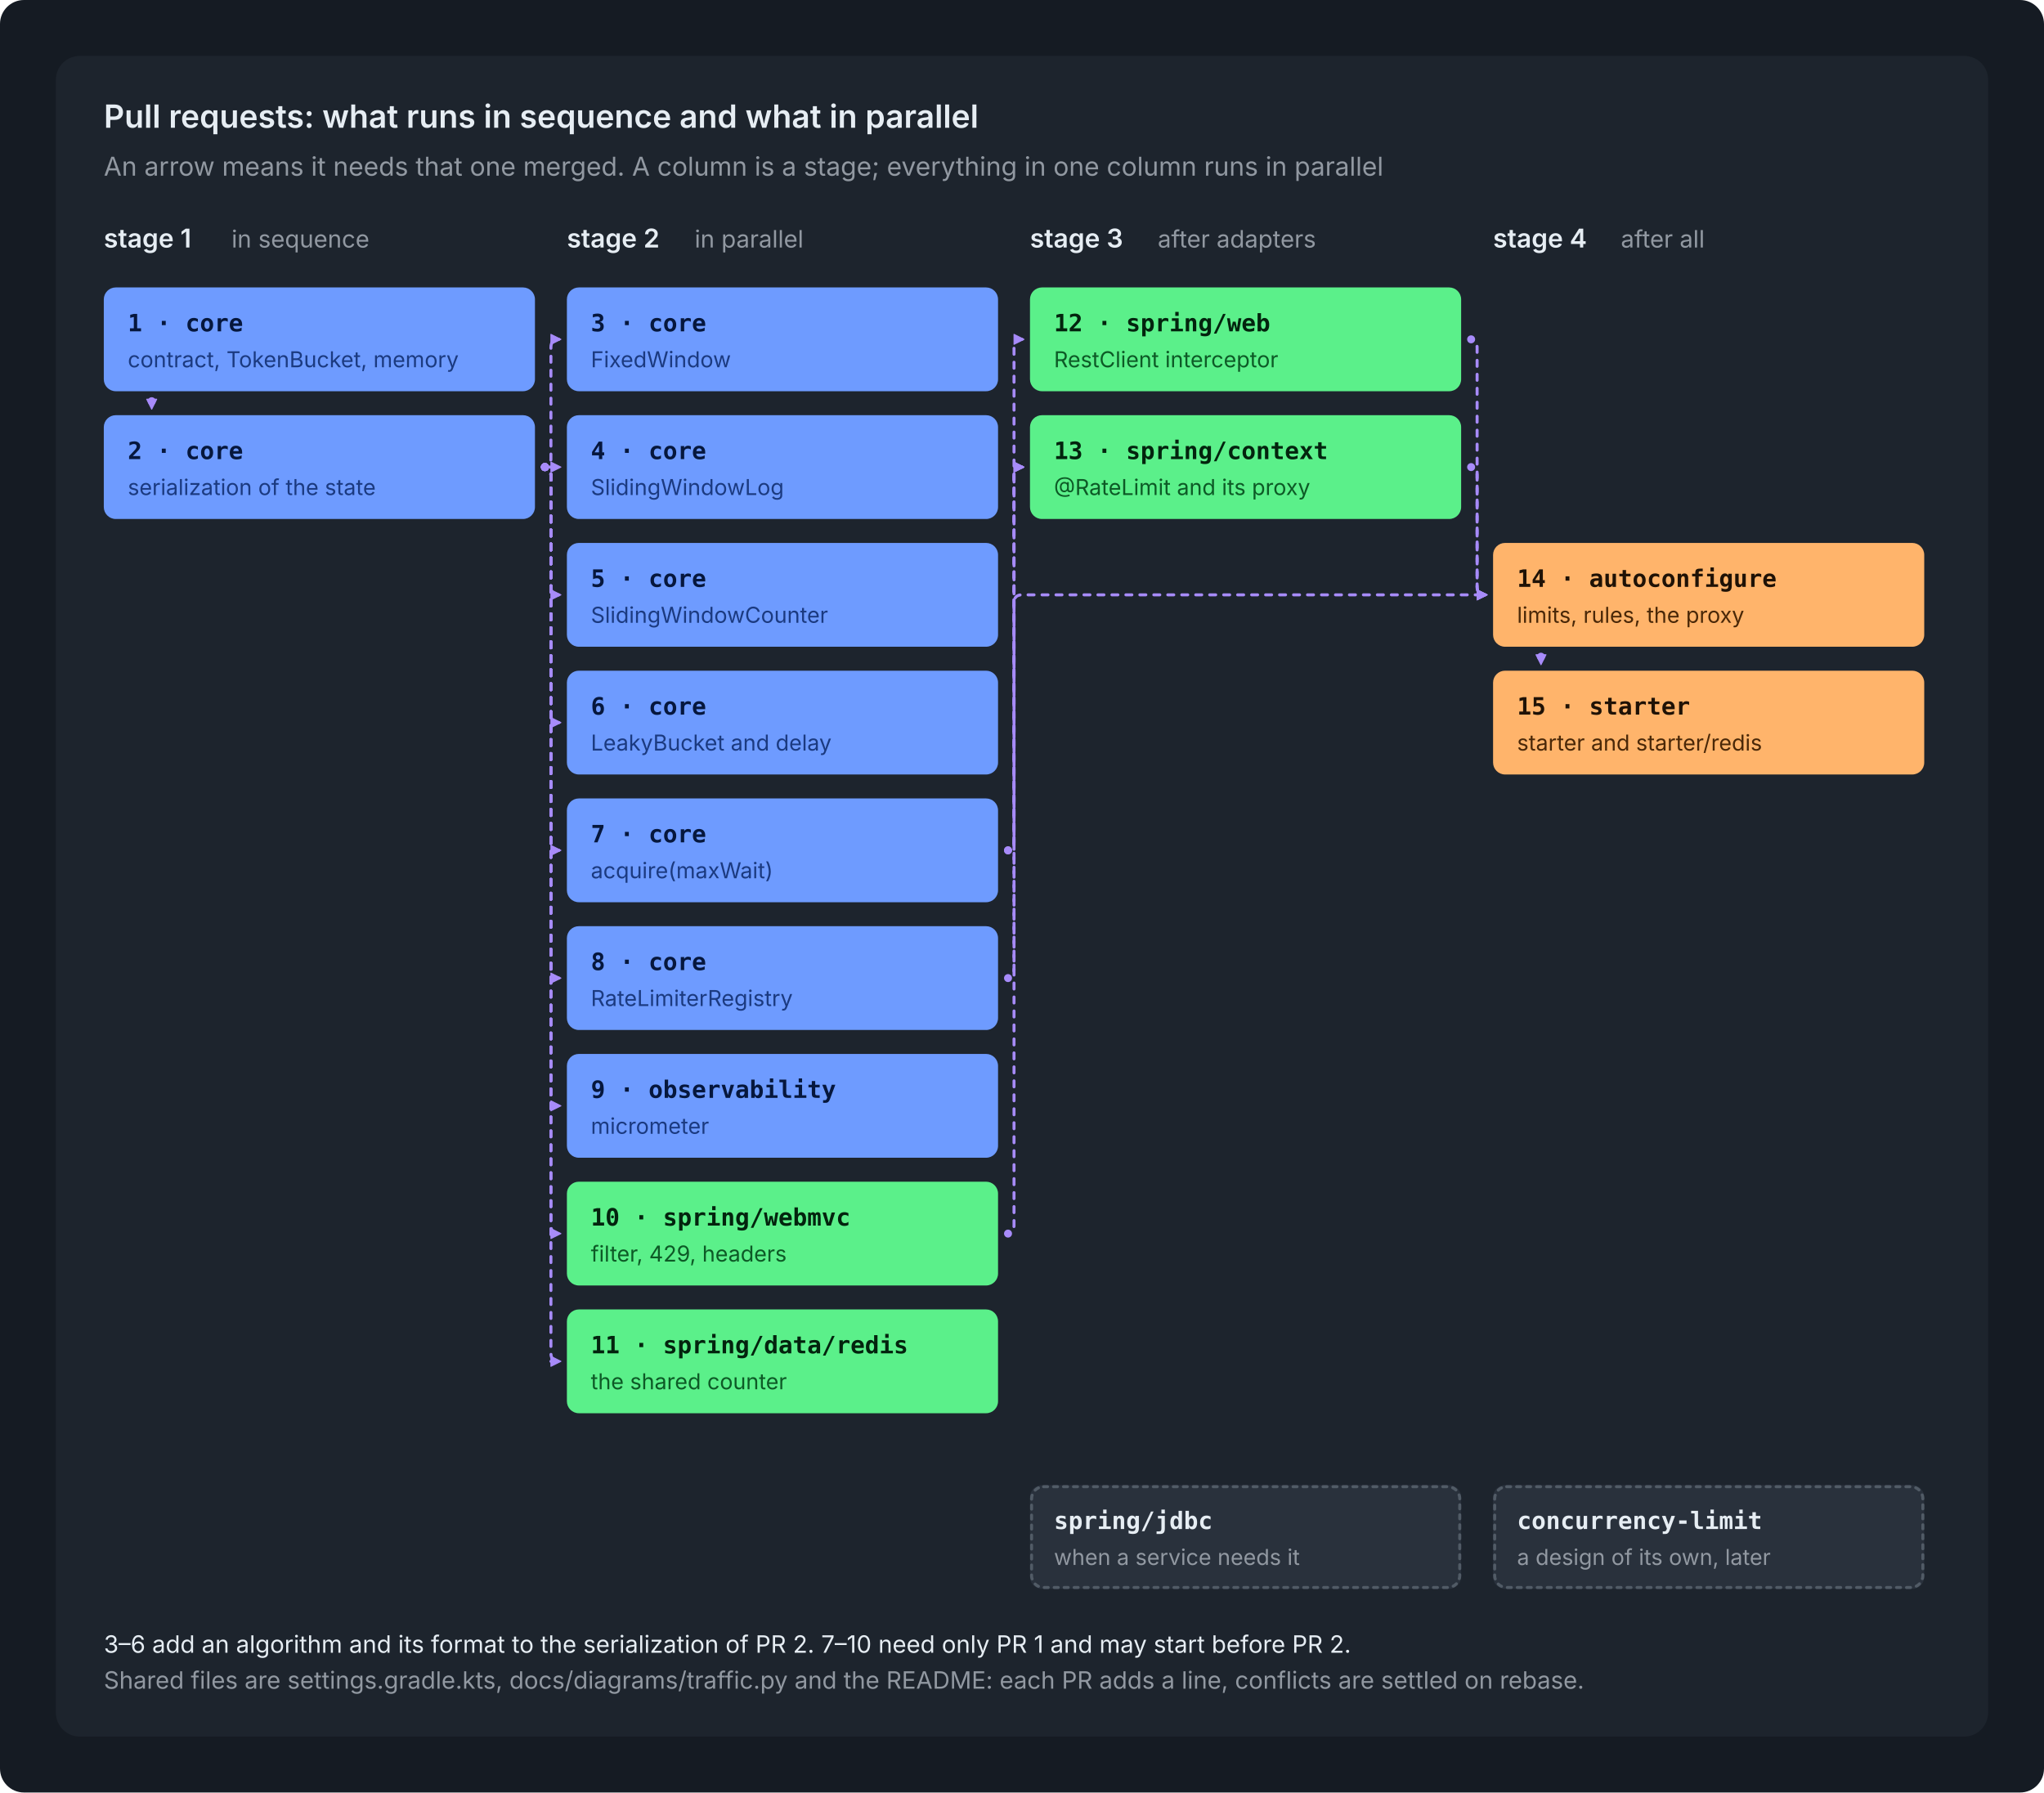
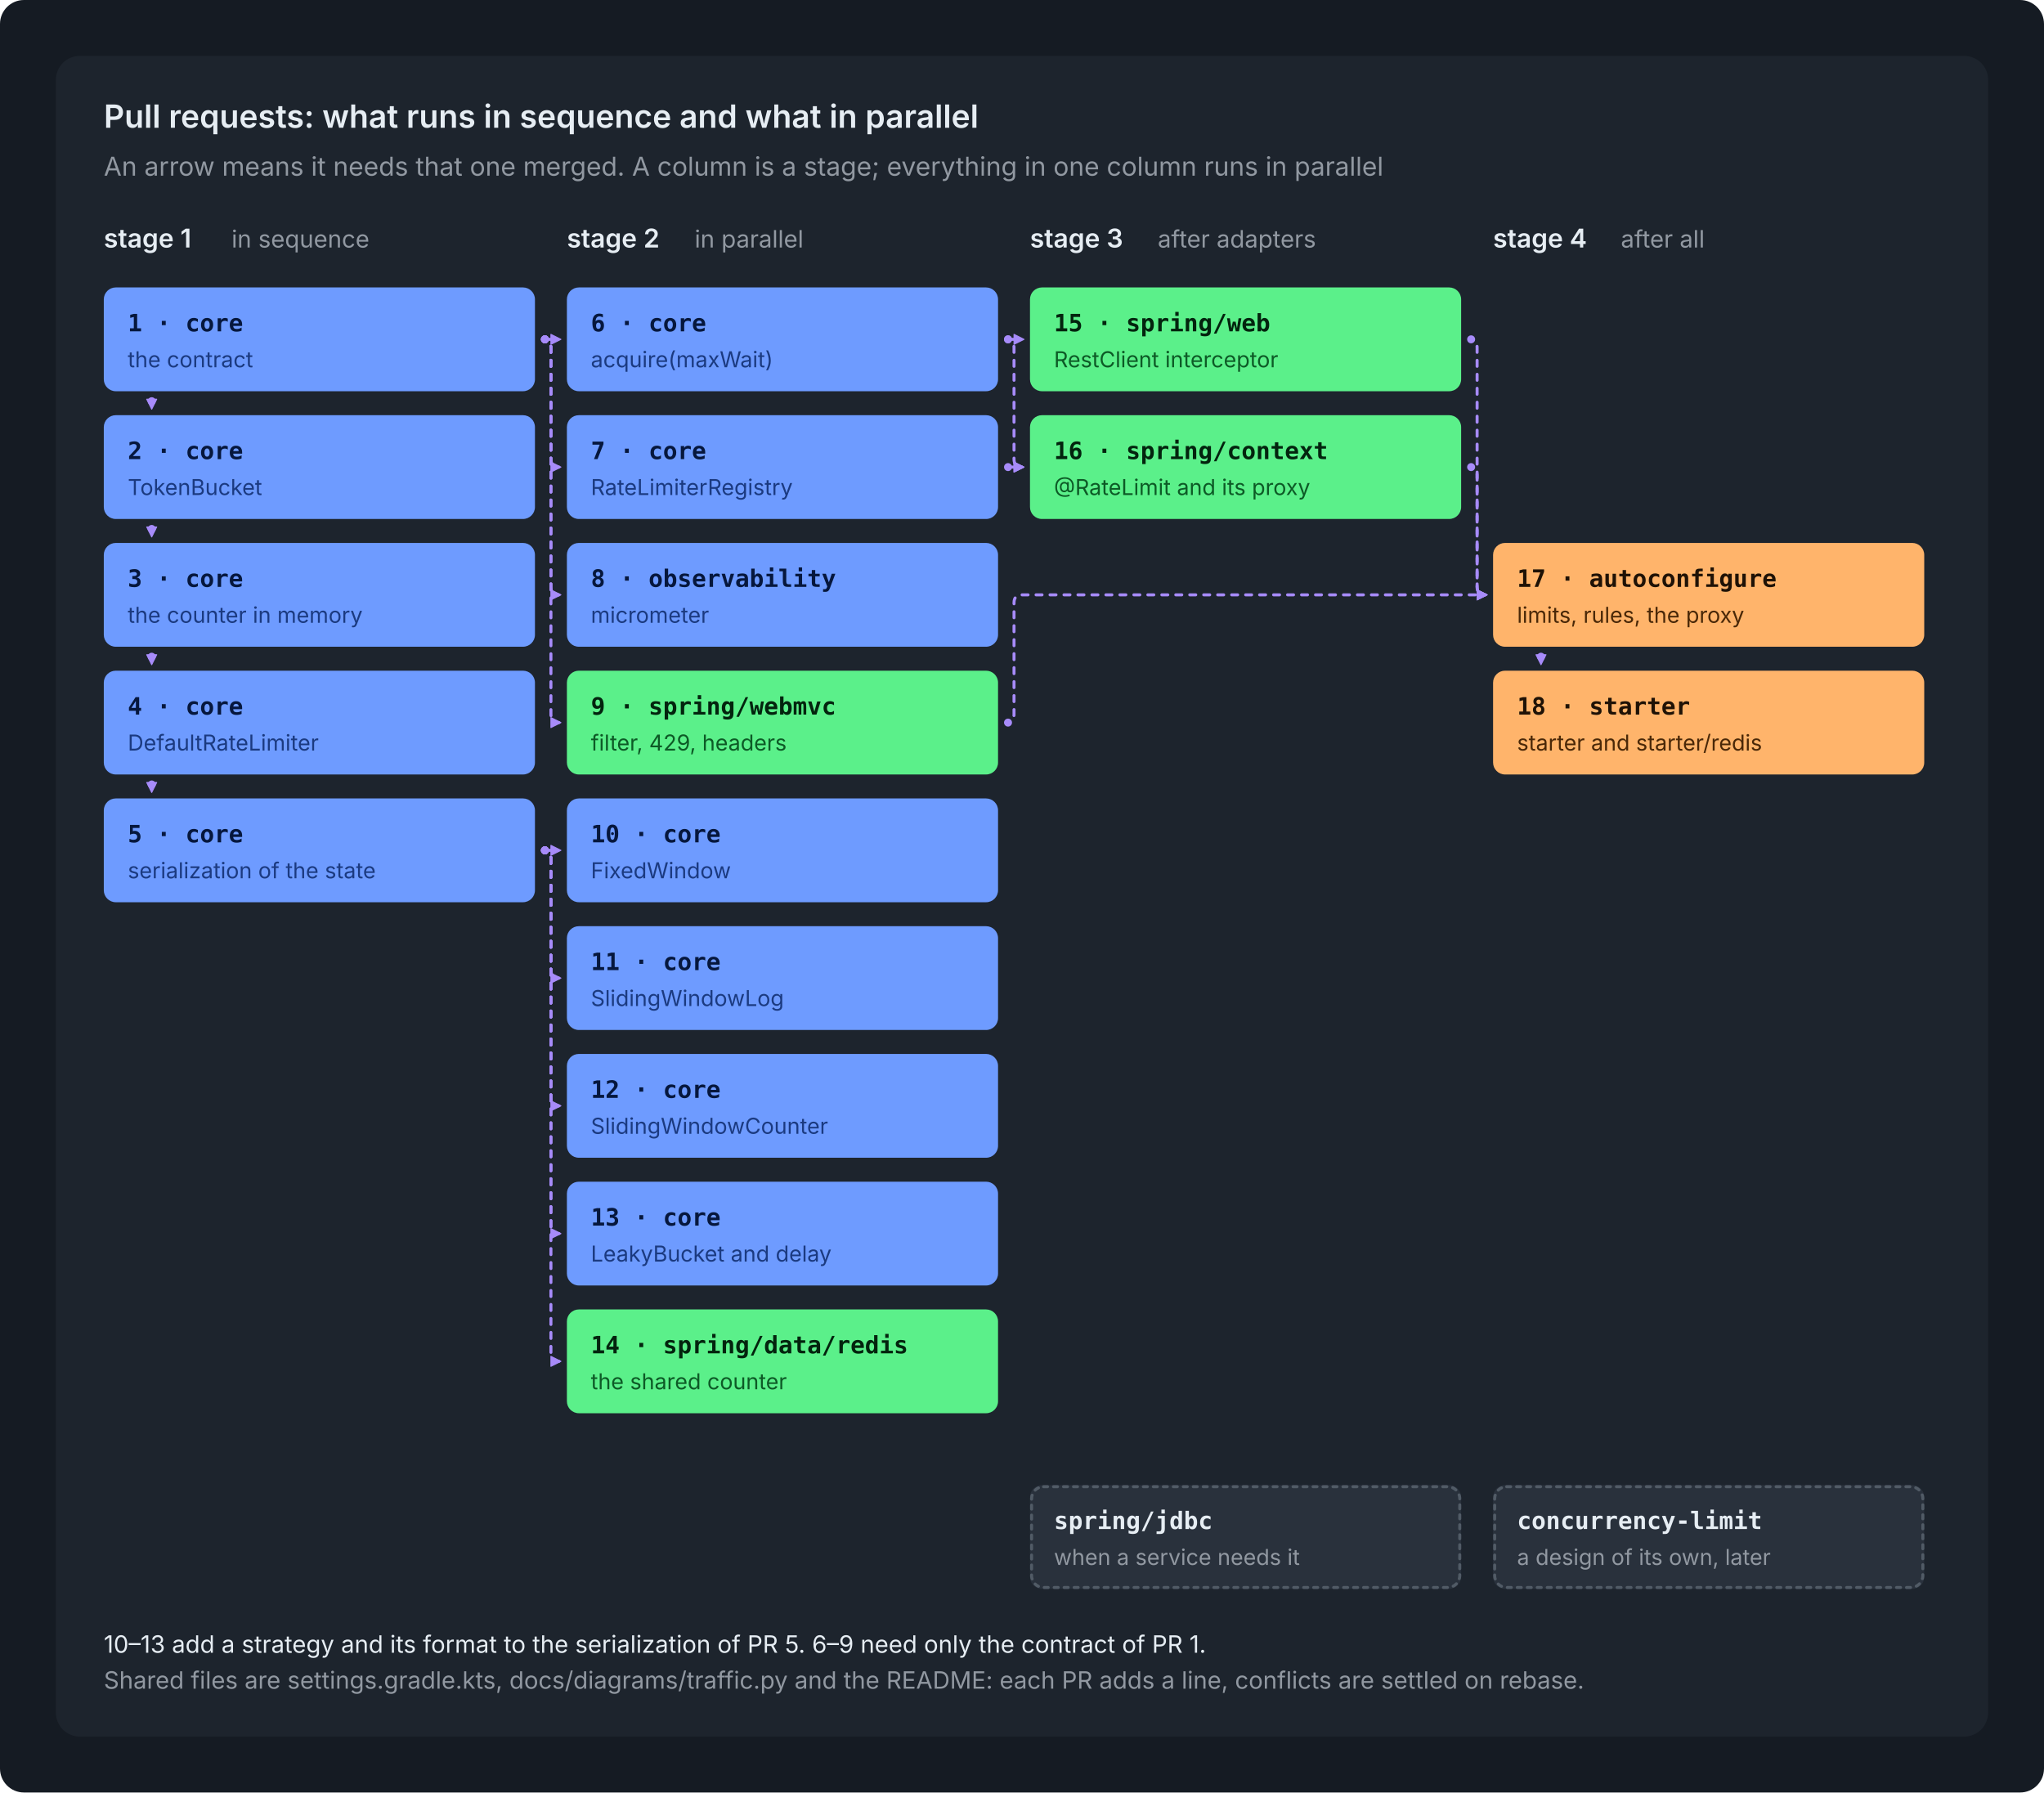
<svg xmlns="http://www.w3.org/2000/svg" viewBox="0 0 1024 898" width="1024" height="898" role="img">
  <rect width="1024" height="898" rx="12" fill="#151B23" />
  <g transform="translate(12,12)">
    <rect x="16" y="16" width="968" height="842" rx="12" fill="#1D242D" />
    <text x="40.0" y="52.0" font-family="-apple-system, BlinkMacSystemFont, 'Segoe UI', Inter, Helvetica, Arial, sans-serif" font-size="16" font-weight="600" fill="#E6EDF3" text-anchor="start">Pull requests: what runs in sequence and what in parallel</text>
    <text x="40.0" y="76.0" font-family="-apple-system, BlinkMacSystemFont, 'Segoe UI', Inter, Helvetica, Arial, sans-serif" font-size="13" font-weight="400" fill="#9198A1" text-anchor="start">An arrow means it needs that one merged. A column is a stage; everything in one column runs in parallel</text>
    <text x="40.0" y="112.0" font-family="-apple-system, BlinkMacSystemFont, 'Segoe UI', Inter, Helvetica, Arial, sans-serif" font-size="13" font-weight="600" fill="#E6EDF3" text-anchor="start">stage 1</text>
    <text x="104.0" y="112.0" font-family="-apple-system, BlinkMacSystemFont, 'Segoe UI', Inter, Helvetica, Arial, sans-serif" font-size="12" font-weight="400" fill="#9198A1" text-anchor="start">in sequence</text>
    <text x="272.0" y="112.0" font-family="-apple-system, BlinkMacSystemFont, 'Segoe UI', Inter, Helvetica, Arial, sans-serif" font-size="13" font-weight="600" fill="#E6EDF3" text-anchor="start">stage 2</text>
    <text x="336.0" y="112.0" font-family="-apple-system, BlinkMacSystemFont, 'Segoe UI', Inter, Helvetica, Arial, sans-serif" font-size="12" font-weight="400" fill="#9198A1" text-anchor="start">in parallel</text>
    <text x="504.0" y="112.0" font-family="-apple-system, BlinkMacSystemFont, 'Segoe UI', Inter, Helvetica, Arial, sans-serif" font-size="13" font-weight="600" fill="#E6EDF3" text-anchor="start">stage 3</text>
    <text x="568.0" y="112.0" font-family="-apple-system, BlinkMacSystemFont, 'Segoe UI', Inter, Helvetica, Arial, sans-serif" font-size="12" font-weight="400" fill="#9198A1" text-anchor="start">after adapters</text>
    <text x="736.0" y="112.0" font-family="-apple-system, BlinkMacSystemFont, 'Segoe UI', Inter, Helvetica, Arial, sans-serif" font-size="13" font-weight="600" fill="#E6EDF3" text-anchor="start">stage 4</text>
    <text x="800.0" y="112.0" font-family="-apple-system, BlinkMacSystemFont, 'Segoe UI', Inter, Helvetica, Arial, sans-serif" font-size="12" font-weight="400" fill="#9198A1" text-anchor="start">after all</text>
    <rect x="40.0" y="132.0" width="216.0" height="52.0" rx="6" fill="#6E9BFF" />
    <text x="52.0" y="154.0" font-family="ui-monospace, SFMono-Regular, 'SF Mono', Menlo, Consolas, monospace" font-size="12" font-weight="600" fill="#06173D" text-anchor="start">1 · core</text>
-     <text x="52.0" y="172.0" font-family="-apple-system, BlinkMacSystemFont, 'Segoe UI', Inter, Helvetica, Arial, sans-serif" font-size="11" font-weight="400" fill="#1B3A80" text-anchor="start">contract, TokenBucket, memory</text>
+     <text x="52.0" y="172.0" font-family="-apple-system, BlinkMacSystemFont, 'Segoe UI', Inter, Helvetica, Arial, sans-serif" font-size="11" font-weight="400" fill="#1B3A80" text-anchor="start">the contract</text>
    <rect x="40.0" y="196.0" width="216.0" height="52.0" rx="6" fill="#6E9BFF" />
    <text x="52.0" y="218.0" font-family="ui-monospace, SFMono-Regular, 'SF Mono', Menlo, Consolas, monospace" font-size="12" font-weight="600" fill="#06173D" text-anchor="start">2 · core</text>
-     <text x="52.0" y="236.0" font-family="-apple-system, BlinkMacSystemFont, 'Segoe UI', Inter, Helvetica, Arial, sans-serif" font-size="11" font-weight="400" fill="#1B3A80" text-anchor="start">serialization of the state</text>
+     <text x="52.0" y="236.0" font-family="-apple-system, BlinkMacSystemFont, 'Segoe UI', Inter, Helvetica, Arial, sans-serif" font-size="11" font-weight="400" fill="#1B3A80" text-anchor="start">TokenBucket</text>
+     <rect x="40.0" y="260.0" width="216.0" height="52.0" rx="6" fill="#6E9BFF" />
+     <text x="52.0" y="282.0" font-family="ui-monospace, SFMono-Regular, 'SF Mono', Menlo, Consolas, monospace" font-size="12" font-weight="600" fill="#06173D" text-anchor="start">3 · core</text>
+     <text x="52.0" y="300.0" font-family="-apple-system, BlinkMacSystemFont, 'Segoe UI', Inter, Helvetica, Arial, sans-serif" font-size="11" font-weight="400" fill="#1B3A80" text-anchor="start">the counter in memory</text>
+     <rect x="40.0" y="324.0" width="216.0" height="52.0" rx="6" fill="#6E9BFF" />
+     <text x="52.0" y="346.0" font-family="ui-monospace, SFMono-Regular, 'SF Mono', Menlo, Consolas, monospace" font-size="12" font-weight="600" fill="#06173D" text-anchor="start">4 · core</text>
+     <text x="52.0" y="364.0" font-family="-apple-system, BlinkMacSystemFont, 'Segoe UI', Inter, Helvetica, Arial, sans-serif" font-size="11" font-weight="400" fill="#1B3A80" text-anchor="start">DefaultRateLimiter</text>
+     <rect x="40.0" y="388.0" width="216.0" height="52.0" rx="6" fill="#6E9BFF" />
+     <text x="52.0" y="410.0" font-family="ui-monospace, SFMono-Regular, 'SF Mono', Menlo, Consolas, monospace" font-size="12" font-weight="600" fill="#06173D" text-anchor="start">5 · core</text>
+     <text x="52.0" y="428.0" font-family="-apple-system, BlinkMacSystemFont, 'Segoe UI', Inter, Helvetica, Arial, sans-serif" font-size="11" font-weight="400" fill="#1B3A80" text-anchor="start">serialization of the state</text>
    <rect x="272.0" y="132.0" width="216.0" height="52.0" rx="6" fill="#6E9BFF" />
-     <text x="284.0" y="154.0" font-family="ui-monospace, SFMono-Regular, 'SF Mono', Menlo, Consolas, monospace" font-size="12" font-weight="600" fill="#06173D" text-anchor="start">3 · core</text>
-     <text x="284.0" y="172.0" font-family="-apple-system, BlinkMacSystemFont, 'Segoe UI', Inter, Helvetica, Arial, sans-serif" font-size="11" font-weight="400" fill="#1B3A80" text-anchor="start">FixedWindow</text>
+     <text x="284.0" y="154.0" font-family="ui-monospace, SFMono-Regular, 'SF Mono', Menlo, Consolas, monospace" font-size="12" font-weight="600" fill="#06173D" text-anchor="start">6 · core</text>
+     <text x="284.0" y="172.0" font-family="-apple-system, BlinkMacSystemFont, 'Segoe UI', Inter, Helvetica, Arial, sans-serif" font-size="11" font-weight="400" fill="#1B3A80" text-anchor="start">acquire(maxWait)</text>
    <rect x="272.0" y="196.0" width="216.0" height="52.0" rx="6" fill="#6E9BFF" />
-     <text x="284.0" y="218.0" font-family="ui-monospace, SFMono-Regular, 'SF Mono', Menlo, Consolas, monospace" font-size="12" font-weight="600" fill="#06173D" text-anchor="start">4 · core</text>
-     <text x="284.0" y="236.0" font-family="-apple-system, BlinkMacSystemFont, 'Segoe UI', Inter, Helvetica, Arial, sans-serif" font-size="11" font-weight="400" fill="#1B3A80" text-anchor="start">SlidingWindowLog</text>
+     <text x="284.0" y="218.0" font-family="ui-monospace, SFMono-Regular, 'SF Mono', Menlo, Consolas, monospace" font-size="12" font-weight="600" fill="#06173D" text-anchor="start">7 · core</text>
+     <text x="284.0" y="236.0" font-family="-apple-system, BlinkMacSystemFont, 'Segoe UI', Inter, Helvetica, Arial, sans-serif" font-size="11" font-weight="400" fill="#1B3A80" text-anchor="start">RateLimiterRegistry</text>
    <rect x="272.0" y="260.0" width="216.0" height="52.0" rx="6" fill="#6E9BFF" />
-     <text x="284.0" y="282.0" font-family="ui-monospace, SFMono-Regular, 'SF Mono', Menlo, Consolas, monospace" font-size="12" font-weight="600" fill="#06173D" text-anchor="start">5 · core</text>
-     <text x="284.0" y="300.0" font-family="-apple-system, BlinkMacSystemFont, 'Segoe UI', Inter, Helvetica, Arial, sans-serif" font-size="11" font-weight="400" fill="#1B3A80" text-anchor="start">SlidingWindowCounter</text>
-     <rect x="272.0" y="324.0" width="216.0" height="52.0" rx="6" fill="#6E9BFF" />
-     <text x="284.0" y="346.0" font-family="ui-monospace, SFMono-Regular, 'SF Mono', Menlo, Consolas, monospace" font-size="12" font-weight="600" fill="#06173D" text-anchor="start">6 · core</text>
-     <text x="284.0" y="364.0" font-family="-apple-system, BlinkMacSystemFont, 'Segoe UI', Inter, Helvetica, Arial, sans-serif" font-size="11" font-weight="400" fill="#1B3A80" text-anchor="start">LeakyBucket and delay</text>
+     <text x="284.0" y="282.0" font-family="ui-monospace, SFMono-Regular, 'SF Mono', Menlo, Consolas, monospace" font-size="12" font-weight="600" fill="#06173D" text-anchor="start">8 · observability</text>
+     <text x="284.0" y="300.0" font-family="-apple-system, BlinkMacSystemFont, 'Segoe UI', Inter, Helvetica, Arial, sans-serif" font-size="11" font-weight="400" fill="#1B3A80" text-anchor="start">micrometer</text>
+     <rect x="272.0" y="324.0" width="216.0" height="52.0" rx="6" fill="#5BF08A" />
+     <text x="284.0" y="346.0" font-family="ui-monospace, SFMono-Regular, 'SF Mono', Menlo, Consolas, monospace" font-size="12" font-weight="600" fill="#03240E" text-anchor="start">9 · spring/webmvc</text>
+     <text x="284.0" y="364.0" font-family="-apple-system, BlinkMacSystemFont, 'Segoe UI', Inter, Helvetica, Arial, sans-serif" font-size="11" font-weight="400" fill="#0D5A26" text-anchor="start">filter, 429, headers</text>
    <rect x="272.0" y="388.0" width="216.0" height="52.0" rx="6" fill="#6E9BFF" />
-     <text x="284.0" y="410.0" font-family="ui-monospace, SFMono-Regular, 'SF Mono', Menlo, Consolas, monospace" font-size="12" font-weight="600" fill="#06173D" text-anchor="start">7 · core</text>
-     <text x="284.0" y="428.0" font-family="-apple-system, BlinkMacSystemFont, 'Segoe UI', Inter, Helvetica, Arial, sans-serif" font-size="11" font-weight="400" fill="#1B3A80" text-anchor="start">acquire(maxWait)</text>
+     <text x="284.0" y="410.0" font-family="ui-monospace, SFMono-Regular, 'SF Mono', Menlo, Consolas, monospace" font-size="12" font-weight="600" fill="#06173D" text-anchor="start">10 · core</text>
+     <text x="284.0" y="428.0" font-family="-apple-system, BlinkMacSystemFont, 'Segoe UI', Inter, Helvetica, Arial, sans-serif" font-size="11" font-weight="400" fill="#1B3A80" text-anchor="start">FixedWindow</text>
    <rect x="272.0" y="452.0" width="216.0" height="52.0" rx="6" fill="#6E9BFF" />
-     <text x="284.0" y="474.0" font-family="ui-monospace, SFMono-Regular, 'SF Mono', Menlo, Consolas, monospace" font-size="12" font-weight="600" fill="#06173D" text-anchor="start">8 · core</text>
-     <text x="284.0" y="492.0" font-family="-apple-system, BlinkMacSystemFont, 'Segoe UI', Inter, Helvetica, Arial, sans-serif" font-size="11" font-weight="400" fill="#1B3A80" text-anchor="start">RateLimiterRegistry</text>
+     <text x="284.0" y="474.0" font-family="ui-monospace, SFMono-Regular, 'SF Mono', Menlo, Consolas, monospace" font-size="12" font-weight="600" fill="#06173D" text-anchor="start">11 · core</text>
+     <text x="284.0" y="492.0" font-family="-apple-system, BlinkMacSystemFont, 'Segoe UI', Inter, Helvetica, Arial, sans-serif" font-size="11" font-weight="400" fill="#1B3A80" text-anchor="start">SlidingWindowLog</text>
    <rect x="272.0" y="516.0" width="216.0" height="52.0" rx="6" fill="#6E9BFF" />
-     <text x="284.0" y="538.0" font-family="ui-monospace, SFMono-Regular, 'SF Mono', Menlo, Consolas, monospace" font-size="12" font-weight="600" fill="#06173D" text-anchor="start">9 · observability</text>
-     <text x="284.0" y="556.0" font-family="-apple-system, BlinkMacSystemFont, 'Segoe UI', Inter, Helvetica, Arial, sans-serif" font-size="11" font-weight="400" fill="#1B3A80" text-anchor="start">micrometer</text>
-     <rect x="272.0" y="580.0" width="216.0" height="52.0" rx="6" fill="#5BF08A" />
-     <text x="284.0" y="602.0" font-family="ui-monospace, SFMono-Regular, 'SF Mono', Menlo, Consolas, monospace" font-size="12" font-weight="600" fill="#03240E" text-anchor="start">10 · spring/webmvc</text>
-     <text x="284.0" y="620.0" font-family="-apple-system, BlinkMacSystemFont, 'Segoe UI', Inter, Helvetica, Arial, sans-serif" font-size="11" font-weight="400" fill="#0D5A26" text-anchor="start">filter, 429, headers</text>
+     <text x="284.0" y="538.0" font-family="ui-monospace, SFMono-Regular, 'SF Mono', Menlo, Consolas, monospace" font-size="12" font-weight="600" fill="#06173D" text-anchor="start">12 · core</text>
+     <text x="284.0" y="556.0" font-family="-apple-system, BlinkMacSystemFont, 'Segoe UI', Inter, Helvetica, Arial, sans-serif" font-size="11" font-weight="400" fill="#1B3A80" text-anchor="start">SlidingWindowCounter</text>
+     <rect x="272.0" y="580.0" width="216.0" height="52.0" rx="6" fill="#6E9BFF" />
+     <text x="284.0" y="602.0" font-family="ui-monospace, SFMono-Regular, 'SF Mono', Menlo, Consolas, monospace" font-size="12" font-weight="600" fill="#06173D" text-anchor="start">13 · core</text>
+     <text x="284.0" y="620.0" font-family="-apple-system, BlinkMacSystemFont, 'Segoe UI', Inter, Helvetica, Arial, sans-serif" font-size="11" font-weight="400" fill="#1B3A80" text-anchor="start">LeakyBucket and delay</text>
    <rect x="272.0" y="644.0" width="216.0" height="52.0" rx="6" fill="#5BF08A" />
-     <text x="284.0" y="666.0" font-family="ui-monospace, SFMono-Regular, 'SF Mono', Menlo, Consolas, monospace" font-size="12" font-weight="600" fill="#03240E" text-anchor="start">11 · spring/data/redis</text>
+     <text x="284.0" y="666.0" font-family="ui-monospace, SFMono-Regular, 'SF Mono', Menlo, Consolas, monospace" font-size="12" font-weight="600" fill="#03240E" text-anchor="start">14 · spring/data/redis</text>
    <text x="284.0" y="684.0" font-family="-apple-system, BlinkMacSystemFont, 'Segoe UI', Inter, Helvetica, Arial, sans-serif" font-size="11" font-weight="400" fill="#0D5A26" text-anchor="start">the shared counter</text>
    <rect x="504.0" y="132.0" width="216.0" height="52.0" rx="6" fill="#5BF08A" />
-     <text x="516.0" y="154.0" font-family="ui-monospace, SFMono-Regular, 'SF Mono', Menlo, Consolas, monospace" font-size="12" font-weight="600" fill="#03240E" text-anchor="start">12 · spring/web</text>
+     <text x="516.0" y="154.0" font-family="ui-monospace, SFMono-Regular, 'SF Mono', Menlo, Consolas, monospace" font-size="12" font-weight="600" fill="#03240E" text-anchor="start">15 · spring/web</text>
    <text x="516.0" y="172.0" font-family="-apple-system, BlinkMacSystemFont, 'Segoe UI', Inter, Helvetica, Arial, sans-serif" font-size="11" font-weight="400" fill="#0D5A26" text-anchor="start">RestClient interceptor</text>
    <rect x="504.0" y="196.0" width="216.0" height="52.0" rx="6" fill="#5BF08A" />
-     <text x="516.0" y="218.0" font-family="ui-monospace, SFMono-Regular, 'SF Mono', Menlo, Consolas, monospace" font-size="12" font-weight="600" fill="#03240E" text-anchor="start">13 · spring/context</text>
+     <text x="516.0" y="218.0" font-family="ui-monospace, SFMono-Regular, 'SF Mono', Menlo, Consolas, monospace" font-size="12" font-weight="600" fill="#03240E" text-anchor="start">16 · spring/context</text>
    <text x="516.0" y="236.0" font-family="-apple-system, BlinkMacSystemFont, 'Segoe UI', Inter, Helvetica, Arial, sans-serif" font-size="11" font-weight="400" fill="#0D5A26" text-anchor="start">@RateLimit and its proxy</text>
    <rect x="736.0" y="260.0" width="216.0" height="52.0" rx="6" fill="#FFB46B" />
-     <text x="748.0" y="282.0" font-family="ui-monospace, SFMono-Regular, 'SF Mono', Menlo, Consolas, monospace" font-size="12" font-weight="600" fill="#1F1206" text-anchor="start">14 · autoconfigure</text>
+     <text x="748.0" y="282.0" font-family="ui-monospace, SFMono-Regular, 'SF Mono', Menlo, Consolas, monospace" font-size="12" font-weight="600" fill="#1F1206" text-anchor="start">17 · autoconfigure</text>
    <text x="748.0" y="300.0" font-family="-apple-system, BlinkMacSystemFont, 'Segoe UI', Inter, Helvetica, Arial, sans-serif" font-size="11" font-weight="400" fill="#4A2808" text-anchor="start">limits, rules, the proxy</text>
    <rect x="736.0" y="324.0" width="216.0" height="52.0" rx="6" fill="#FFB46B" />
-     <text x="748.0" y="346.0" font-family="ui-monospace, SFMono-Regular, 'SF Mono', Menlo, Consolas, monospace" font-size="12" font-weight="600" fill="#1F1206" text-anchor="start">15 · starter</text>
+     <text x="748.0" y="346.0" font-family="ui-monospace, SFMono-Regular, 'SF Mono', Menlo, Consolas, monospace" font-size="12" font-weight="600" fill="#1F1206" text-anchor="start">18 · starter</text>
    <text x="748.0" y="364.0" font-family="-apple-system, BlinkMacSystemFont, 'Segoe UI', Inter, Helvetica, Arial, sans-serif" font-size="11" font-weight="400" fill="#4A2808" text-anchor="start">starter and starter/redis</text>
    <rect x="504.0" y="732.0" width="216.0" height="52.0" rx="6" fill="#29313C" />
    <rect x="504.8" y="732.8" width="214.5" height="50.5" rx="6" fill="none" stroke="#515B66" stroke-width="1.5" stroke-dasharray="2 3" stroke-linecap="round" />
    <text x="516.0" y="754.0" font-family="ui-monospace, SFMono-Regular, 'SF Mono', Menlo, Consolas, monospace" font-size="12" font-weight="600" fill="#E6EDF3" text-anchor="start">spring/jdbc</text>
    <text x="516.0" y="772.0" font-family="-apple-system, BlinkMacSystemFont, 'Segoe UI', Inter, Helvetica, Arial, sans-serif" font-size="11" font-weight="400" fill="#9198A1" text-anchor="start">when a service needs it</text>
    <rect x="736.0" y="732.0" width="216.0" height="52.0" rx="6" fill="#29313C" />
    <rect x="736.8" y="732.8" width="214.5" height="50.5" rx="6" fill="none" stroke="#515B66" stroke-width="1.5" stroke-dasharray="2 3" stroke-linecap="round" />
    <text x="748.0" y="754.0" font-family="ui-monospace, SFMono-Regular, 'SF Mono', Menlo, Consolas, monospace" font-size="12" font-weight="600" fill="#E6EDF3" text-anchor="start">concurrency-limit</text>
    <text x="748.0" y="772.0" font-family="-apple-system, BlinkMacSystemFont, 'Segoe UI', Inter, Helvetica, Arial, sans-serif" font-size="11" font-weight="400" fill="#9198A1" text-anchor="start">a design of its own, later</text>
    <circle cx="64" cy="189" r="2" fill="#A78BFA" />
    <path d="M64,193 L61.5,188.0 L66.5,188.0 Z" fill="#A78BFA" stroke="#A78BFA" stroke-width="0.5" stroke-linejoin="round" />
    <path d="M64,189 L64,188" stroke="#A78BFA" stroke-width="1.5" fill="none" stroke-linecap="round" stroke-linejoin="round" stroke-dasharray="3 4" />
-     <circle cx="261" cy="222.0" r="2" fill="#A78BFA" />
+     <circle cx="64" cy="253" r="2" fill="#A78BFA" />
+     <path d="M64,257 L61.5,252.0 L66.5,252.0 Z" fill="#A78BFA" stroke="#A78BFA" stroke-width="0.5" stroke-linejoin="round" />
+     <path d="M64,253 L64,252" stroke="#A78BFA" stroke-width="1.5" fill="none" stroke-linecap="round" stroke-linejoin="round" stroke-dasharray="3 4" />
+     <circle cx="64" cy="317" r="2" fill="#A78BFA" />
+     <path d="M64,321 L61.5,316.0 L66.5,316.0 Z" fill="#A78BFA" stroke="#A78BFA" stroke-width="0.5" stroke-linejoin="round" />
+     <path d="M64,317 L64,316" stroke="#A78BFA" stroke-width="1.5" fill="none" stroke-linecap="round" stroke-linejoin="round" stroke-dasharray="3 4" />
+     <circle cx="64" cy="381" r="2" fill="#A78BFA" />
+     <path d="M64,385 L61.5,380.0 L66.5,380.0 Z" fill="#A78BFA" stroke="#A78BFA" stroke-width="0.5" stroke-linejoin="round" />
+     <path d="M64,381 L64,380" stroke="#A78BFA" stroke-width="1.5" fill="none" stroke-linecap="round" stroke-linejoin="round" stroke-dasharray="3 4" />
+     <circle cx="261" cy="158.0" r="2" fill="#A78BFA" />
    <path d="M269,158.0 L264.0,160.5 L264.0,155.5 Z" fill="#A78BFA" stroke="#A78BFA" stroke-width="0.5" stroke-linejoin="round" />
-     <path d="M261,222.0 L260,222.0 Q264,222.0 264,218.0 L264,162.0 Q264,158.0 268,158.0 L264,158.0" stroke="#A78BFA" stroke-width="1.5" fill="none" stroke-linecap="round" stroke-linejoin="round" stroke-dasharray="3 4" />
-     <circle cx="261" cy="222.0" r="2" fill="#A78BFA" />
+     <path d="M261,158.0 L264,158.0" stroke="#A78BFA" stroke-width="1.5" fill="none" stroke-linecap="round" stroke-linejoin="round" stroke-dasharray="3 4" />
+     <circle cx="261" cy="158.0" r="2" fill="#A78BFA" />
    <path d="M269,222.0 L264.0,224.5 L264.0,219.5 Z" fill="#A78BFA" stroke="#A78BFA" stroke-width="0.5" stroke-linejoin="round" />
-     <path d="M261,222.0 L264,222.0" stroke="#A78BFA" stroke-width="1.5" fill="none" stroke-linecap="round" stroke-linejoin="round" stroke-dasharray="3 4" />
-     <circle cx="261" cy="222.0" r="2" fill="#A78BFA" />
+     <path d="M261,158.0 L260,158.0 Q264,158.0 264,162.0 L264,218.0 Q264,222.0 268,222.0 L264,222.0" stroke="#A78BFA" stroke-width="1.5" fill="none" stroke-linecap="round" stroke-linejoin="round" stroke-dasharray="3 4" />
+     <circle cx="261" cy="158.0" r="2" fill="#A78BFA" />
    <path d="M269,286.0 L264.0,288.5 L264.0,283.5 Z" fill="#A78BFA" stroke="#A78BFA" stroke-width="0.5" stroke-linejoin="round" />
-     <path d="M261,222.0 L260,222.0 Q264,222.0 264,226.0 L264,282.0 Q264,286.0 268,286.0 L264,286.0" stroke="#A78BFA" stroke-width="1.5" fill="none" stroke-linecap="round" stroke-linejoin="round" stroke-dasharray="3 4" />
-     <circle cx="261" cy="222.0" r="2" fill="#A78BFA" />
+     <path d="M261,158.0 L260,158.0 Q264,158.0 264,162.0 L264,282.0 Q264,286.0 268,286.0 L264,286.0" stroke="#A78BFA" stroke-width="1.5" fill="none" stroke-linecap="round" stroke-linejoin="round" stroke-dasharray="3 4" />
+     <circle cx="261" cy="158.0" r="2" fill="#A78BFA" />
    <path d="M269,350.0 L264.0,352.5 L264.0,347.5 Z" fill="#A78BFA" stroke="#A78BFA" stroke-width="0.5" stroke-linejoin="round" />
-     <path d="M261,222.0 L260,222.0 Q264,222.0 264,226.0 L264,346.0 Q264,350.0 268,350.0 L264,350.0" stroke="#A78BFA" stroke-width="1.5" fill="none" stroke-linecap="round" stroke-linejoin="round" stroke-dasharray="3 4" />
-     <circle cx="261" cy="222.0" r="2" fill="#A78BFA" />
+     <path d="M261,158.0 L260,158.0 Q264,158.0 264,162.0 L264,346.0 Q264,350.0 268,350.0 L264,350.0" stroke="#A78BFA" stroke-width="1.5" fill="none" stroke-linecap="round" stroke-linejoin="round" stroke-dasharray="3 4" />
+     <circle cx="261" cy="414.0" r="2" fill="#A78BFA" />
    <path d="M269,414.0 L264.0,416.5 L264.0,411.5 Z" fill="#A78BFA" stroke="#A78BFA" stroke-width="0.5" stroke-linejoin="round" />
-     <path d="M261,222.0 L260,222.0 Q264,222.0 264,226.0 L264,410.0 Q264,414.0 268,414.0 L264,414.0" stroke="#A78BFA" stroke-width="1.5" fill="none" stroke-linecap="round" stroke-linejoin="round" stroke-dasharray="3 4" />
-     <circle cx="261" cy="222.0" r="2" fill="#A78BFA" />
+     <path d="M261,414.0 L264,414.0" stroke="#A78BFA" stroke-width="1.5" fill="none" stroke-linecap="round" stroke-linejoin="round" stroke-dasharray="3 4" />
+     <circle cx="261" cy="414.0" r="2" fill="#A78BFA" />
    <path d="M269,478.0 L264.0,480.5 L264.0,475.5 Z" fill="#A78BFA" stroke="#A78BFA" stroke-width="0.5" stroke-linejoin="round" />
-     <path d="M261,222.0 L260,222.0 Q264,222.0 264,226.0 L264,474.0 Q264,478.0 268,478.0 L264,478.0" stroke="#A78BFA" stroke-width="1.5" fill="none" stroke-linecap="round" stroke-linejoin="round" stroke-dasharray="3 4" />
-     <circle cx="261" cy="222.0" r="2" fill="#A78BFA" />
+     <path d="M261,414.0 L260,414.0 Q264,414.0 264,418.0 L264,474.0 Q264,478.0 268,478.0 L264,478.0" stroke="#A78BFA" stroke-width="1.5" fill="none" stroke-linecap="round" stroke-linejoin="round" stroke-dasharray="3 4" />
+     <circle cx="261" cy="414.0" r="2" fill="#A78BFA" />
    <path d="M269,542.0 L264.0,544.5 L264.0,539.5 Z" fill="#A78BFA" stroke="#A78BFA" stroke-width="0.5" stroke-linejoin="round" />
-     <path d="M261,222.0 L260,222.0 Q264,222.0 264,226.0 L264,538.0 Q264,542.0 268,542.0 L264,542.0" stroke="#A78BFA" stroke-width="1.5" fill="none" stroke-linecap="round" stroke-linejoin="round" stroke-dasharray="3 4" />
-     <circle cx="261" cy="222.0" r="2" fill="#A78BFA" />
+     <path d="M261,414.0 L260,414.0 Q264,414.0 264,418.0 L264,538.0 Q264,542.0 268,542.0 L264,542.0" stroke="#A78BFA" stroke-width="1.5" fill="none" stroke-linecap="round" stroke-linejoin="round" stroke-dasharray="3 4" />
+     <circle cx="261" cy="414.0" r="2" fill="#A78BFA" />
    <path d="M269,606.0 L264.0,608.5 L264.0,603.5 Z" fill="#A78BFA" stroke="#A78BFA" stroke-width="0.5" stroke-linejoin="round" />
-     <path d="M261,222.0 L260,222.0 Q264,222.0 264,226.0 L264,602.0 Q264,606.0 268,606.0 L264,606.0" stroke="#A78BFA" stroke-width="1.5" fill="none" stroke-linecap="round" stroke-linejoin="round" stroke-dasharray="3 4" />
-     <circle cx="261" cy="222.0" r="2" fill="#A78BFA" />
+     <path d="M261,414.0 L260,414.0 Q264,414.0 264,418.0 L264,602.0 Q264,606.0 268,606.0 L264,606.0" stroke="#A78BFA" stroke-width="1.5" fill="none" stroke-linecap="round" stroke-linejoin="round" stroke-dasharray="3 4" />
+     <circle cx="261" cy="414.0" r="2" fill="#A78BFA" />
    <path d="M269,670.0 L264.0,672.5 L264.0,667.5 Z" fill="#A78BFA" stroke="#A78BFA" stroke-width="0.5" stroke-linejoin="round" />
-     <path d="M261,222.0 L260,222.0 Q264,222.0 264,226.0 L264,666.0 Q264,670.0 268,670.0 L264,670.0" stroke="#A78BFA" stroke-width="1.5" fill="none" stroke-linecap="round" stroke-linejoin="round" stroke-dasharray="3 4" />
-     <circle cx="493" cy="414.0" r="2" fill="#A78BFA" />
+     <path d="M261,414.0 L260,414.0 Q264,414.0 264,418.0 L264,666.0 Q264,670.0 268,670.0 L264,670.0" stroke="#A78BFA" stroke-width="1.5" fill="none" stroke-linecap="round" stroke-linejoin="round" stroke-dasharray="3 4" />
+     <circle cx="493" cy="158.0" r="2" fill="#A78BFA" />
    <path d="M501,158.0 L496.0,160.5 L496.0,155.5 Z" fill="#A78BFA" stroke="#A78BFA" stroke-width="0.5" stroke-linejoin="round" />
-     <path d="M493,414.0 L492,414.0 Q496,414.0 496,410.0 L496,162.0 Q496,158.0 500,158.0 L496,158.0" stroke="#A78BFA" stroke-width="1.5" fill="none" stroke-linecap="round" stroke-linejoin="round" stroke-dasharray="3 4" />
-     <circle cx="493" cy="414.0" r="2" fill="#A78BFA" />
+     <path d="M493,158.0 L496,158.0" stroke="#A78BFA" stroke-width="1.5" fill="none" stroke-linecap="round" stroke-linejoin="round" stroke-dasharray="3 4" />
+     <circle cx="493" cy="158.0" r="2" fill="#A78BFA" />
    <path d="M501,222.0 L496.0,224.5 L496.0,219.5 Z" fill="#A78BFA" stroke="#A78BFA" stroke-width="0.5" stroke-linejoin="round" />
-     <path d="M493,414.0 L492,414.0 Q496,414.0 496,410.0 L496,226.0 Q496,222.0 500,222.0 L496,222.0" stroke="#A78BFA" stroke-width="1.5" fill="none" stroke-linecap="round" stroke-linejoin="round" stroke-dasharray="3 4" />
-     <circle cx="493" cy="478.0" r="2" fill="#A78BFA" />
+     <path d="M493,158.0 L492,158.0 Q496,158.0 496,162.0 L496,218.0 Q496,222.0 500,222.0 L496,222.0" stroke="#A78BFA" stroke-width="1.5" fill="none" stroke-linecap="round" stroke-linejoin="round" stroke-dasharray="3 4" />
+     <circle cx="493" cy="222.0" r="2" fill="#A78BFA" />
    <path d="M501,222.0 L496.0,224.5 L496.0,219.5 Z" fill="#A78BFA" stroke="#A78BFA" stroke-width="0.5" stroke-linejoin="round" />
-     <path d="M493,478.0 L492,478.0 Q496,478.0 496,474.0 L496,226.0 Q496,222.0 500,222.0 L496,222.0" stroke="#A78BFA" stroke-width="1.5" fill="none" stroke-linecap="round" stroke-linejoin="round" stroke-dasharray="3 4" />
-     <circle cx="493" cy="606.0" r="2" fill="#A78BFA" />
+     <path d="M493,222.0 L496,222.0" stroke="#A78BFA" stroke-width="1.5" fill="none" stroke-linecap="round" stroke-linejoin="round" stroke-dasharray="3 4" />
+     <circle cx="493" cy="350.0" r="2" fill="#A78BFA" />
    <path d="M733,286.0 L728.0,288.5 L728.0,283.5 Z" fill="#A78BFA" stroke="#A78BFA" stroke-width="0.5" stroke-linejoin="round" />
-     <path d="M493,606.0 L492,606.0 Q496,606.0 496,602.0 L496,290.0 Q496,286.0 500,286.0 L728,286.0" stroke="#A78BFA" stroke-width="1.5" fill="none" stroke-linecap="round" stroke-linejoin="round" stroke-dasharray="3 4" />
+     <path d="M493,350.0 L492,350.0 Q496,350.0 496,346.0 L496,290.0 Q496,286.0 500,286.0 L728,286.0" stroke="#A78BFA" stroke-width="1.5" fill="none" stroke-linecap="round" stroke-linejoin="round" stroke-dasharray="3 4" />
    <circle cx="725" cy="158.0" r="2" fill="#A78BFA" />
    <path d="M733,286.0 L728.0,288.5 L728.0,283.5 Z" fill="#A78BFA" stroke="#A78BFA" stroke-width="0.5" stroke-linejoin="round" />
    <path d="M725,158.0 L724,158.0 Q728,158.0 728,162.0 L728,282.0 Q728,286.0 732,286.0 L728,286.0" stroke="#A78BFA" stroke-width="1.5" fill="none" stroke-linecap="round" stroke-linejoin="round" stroke-dasharray="3 4" />
    <circle cx="725" cy="222.0" r="2" fill="#A78BFA" />
    <path d="M733,286.0 L728.0,288.5 L728.0,283.5 Z" fill="#A78BFA" stroke="#A78BFA" stroke-width="0.5" stroke-linejoin="round" />
    <path d="M725,222.0 L724,222.0 Q728,222.0 728,226.0 L728,282.0 Q728,286.0 732,286.0 L728,286.0" stroke="#A78BFA" stroke-width="1.5" fill="none" stroke-linecap="round" stroke-linejoin="round" stroke-dasharray="3 4" />
    <circle cx="760" cy="317" r="2" fill="#A78BFA" />
    <path d="M760,321 L757.5,316.0 L762.5,316.0 Z" fill="#A78BFA" stroke="#A78BFA" stroke-width="0.5" stroke-linejoin="round" />
    <path d="M760,317 L760,316" stroke="#A78BFA" stroke-width="1.5" fill="none" stroke-linecap="round" stroke-linejoin="round" stroke-dasharray="3 4" />
-     <text x="40.0" y="816.0" font-family="-apple-system, BlinkMacSystemFont, 'Segoe UI', Inter, Helvetica, Arial, sans-serif" font-size="12" font-weight="400" fill="#E6EDF3" text-anchor="start">3–6 add an algorithm and its format to the serialization of PR 2. 7–10 need only PR 1 and may start before PR 2.</text>
+     <text x="40.0" y="816.0" font-family="-apple-system, BlinkMacSystemFont, 'Segoe UI', Inter, Helvetica, Arial, sans-serif" font-size="12" font-weight="400" fill="#E6EDF3" text-anchor="start">10–13 add a strategy and its format to the serialization of PR 5. 6–9 need only the contract of PR 1.</text>
    <text x="40.0" y="834.0" font-family="-apple-system, BlinkMacSystemFont, 'Segoe UI', Inter, Helvetica, Arial, sans-serif" font-size="12" font-weight="400" fill="#9198A1" text-anchor="start">Shared files are settings.gradle.kts, docs/diagrams/traffic.py and the README: each PR adds a line, conflicts are settled on rebase.</text>
  </g>
</svg>
